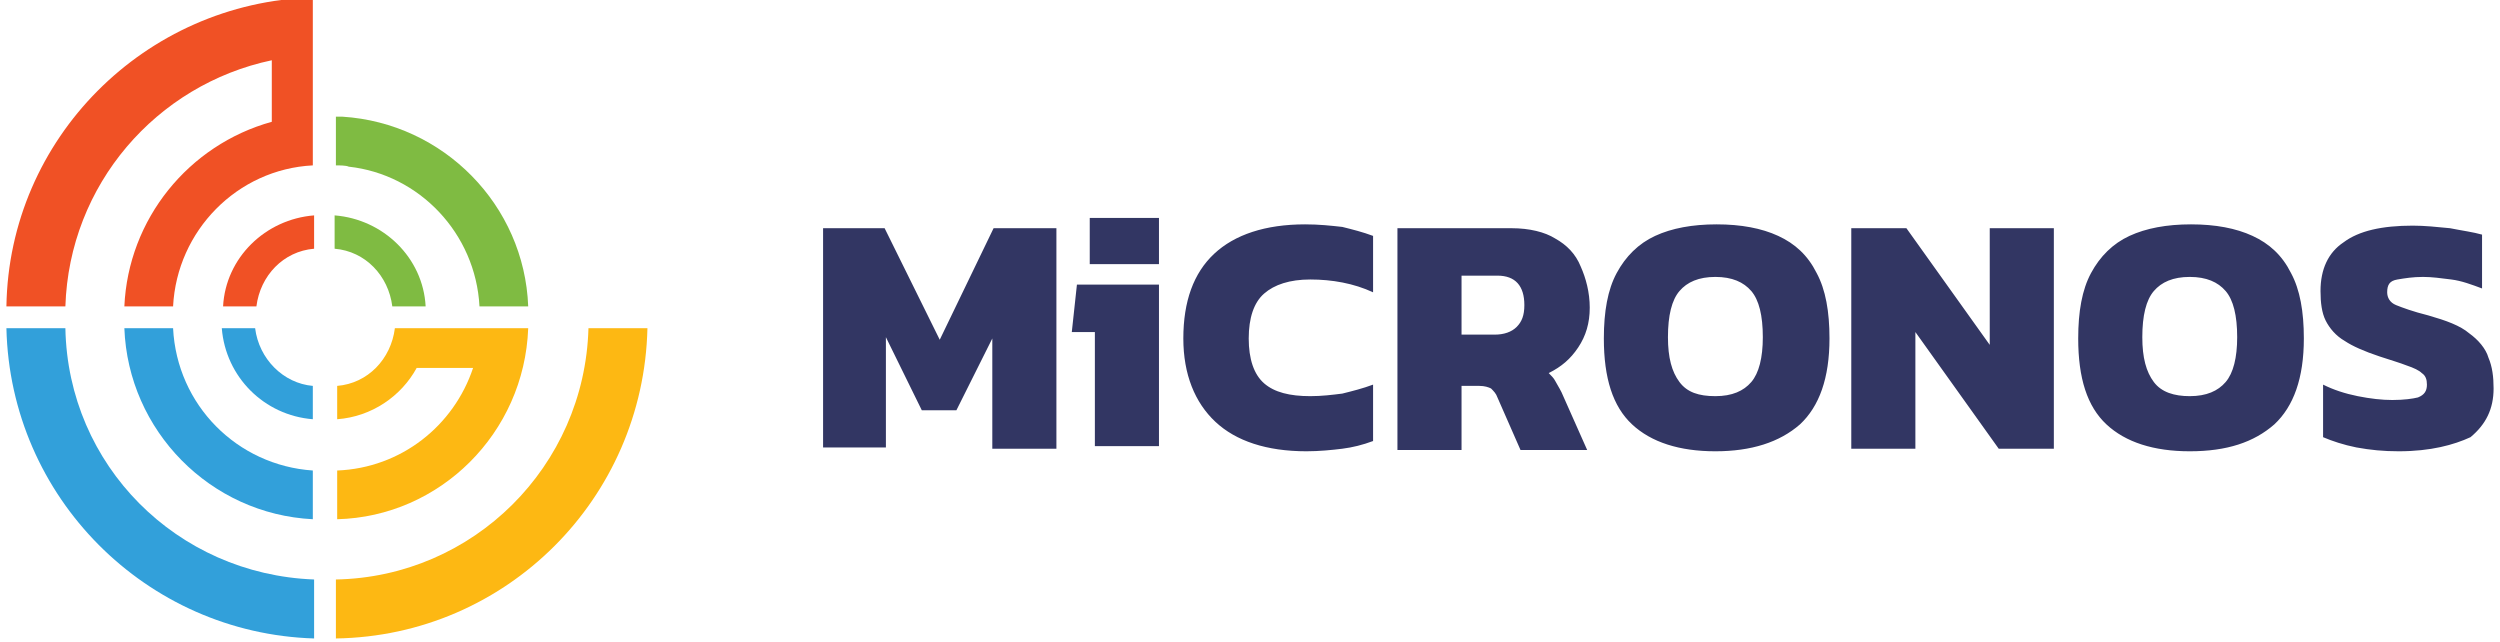
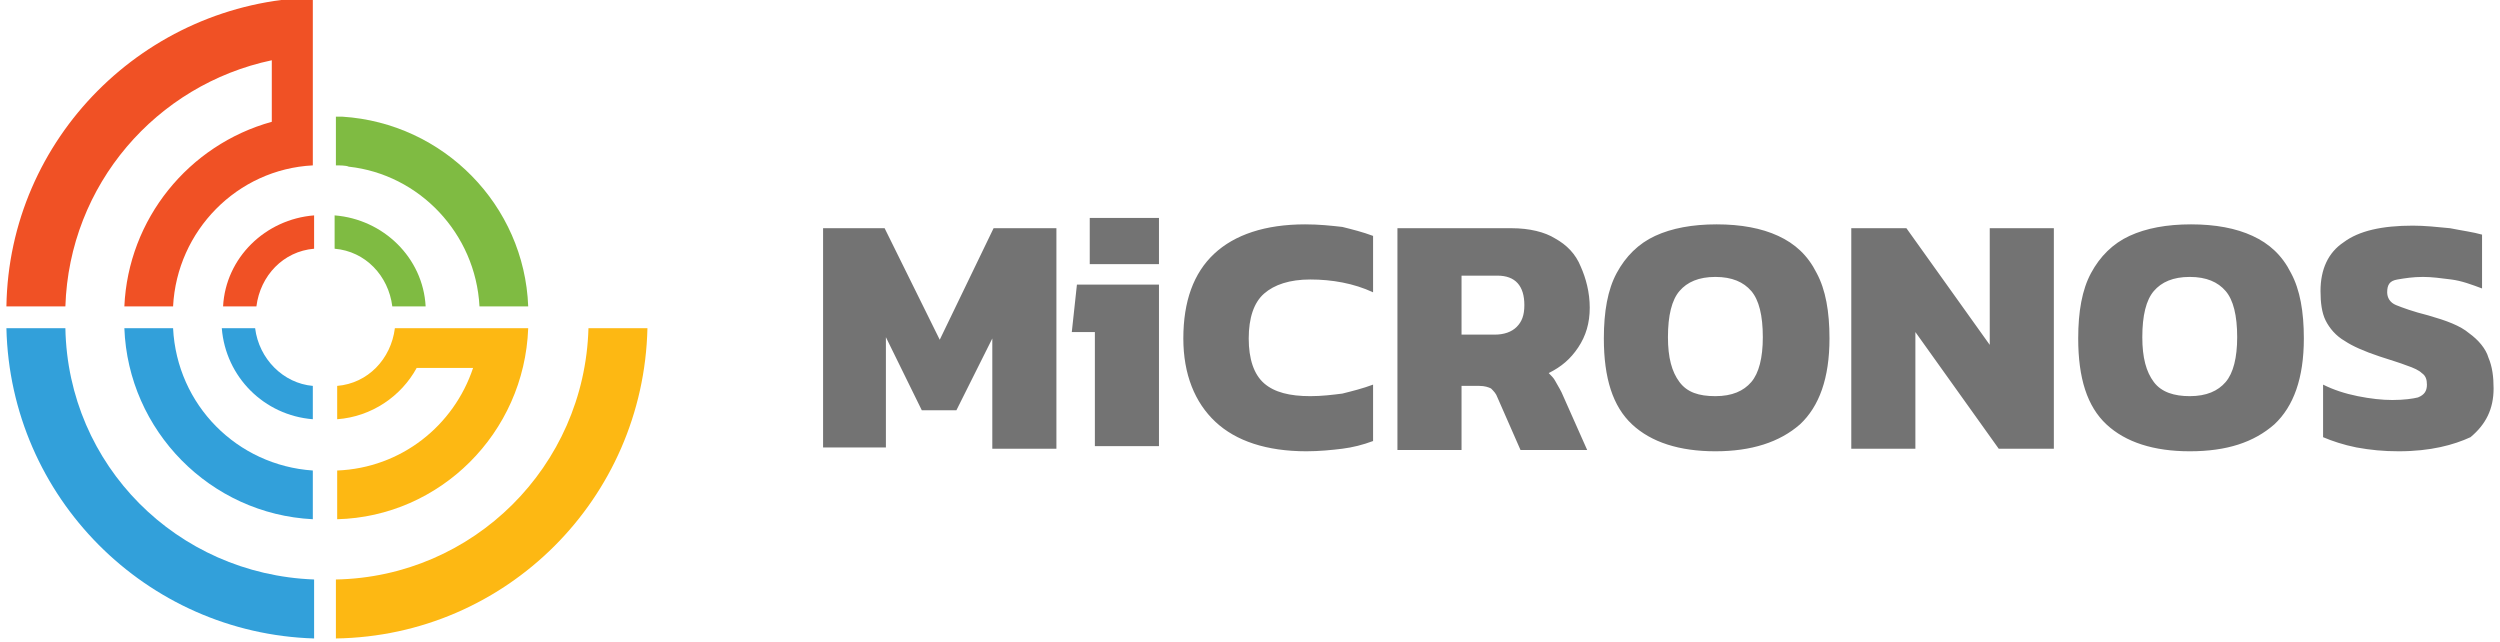
<svg xmlns="http://www.w3.org/2000/svg" xml:space="preserve" x="195" y="50" version="1.1" viewBox="0 0 195 50">
  <style>
              .st1{fill:#fdb813}.st2{fill:#32a0da}
            </style>
  <path fill="#f05125" d="M.5 23.9h4.6c.3-9.5 7.1-17.3 16.1-19.2v4.8C14.7 11.3 10 17.1 9.7 23.9h3.8c.3-5.9 5-10.7 10.9-11V-.2C11.3.2.7 10.8.5 23.9zm16.9 0H20c.3-2.4 2.1-4.3 4.5-4.5v-2.6c-3.8.3-6.9 3.3-7.1 7.1z" />
  <path d="M26.2 45.2v4.6c13.3-.2 24-10.9 24.3-24.2h-4.6c-.3 10.8-9 19.4-19.7 19.6z" class="st1" />
  <path d="M41.2 25.6H30.8c-.3 2.4-2.1 4.3-4.5 4.5v2.6c2.7-.2 5-1.8 6.2-4h4.4c-1.5 4.5-5.6 7.8-10.6 8v3.8c8-.2 14.6-6.7 14.9-14.9z" class="st1" />
  <path d="M5.1 25.6H.5c.3 13.2 10.9 23.8 24 24.2v-4.6c-10.7-.4-19.2-8.9-19.4-19.6z" class="st2" />
  <path d="M13.5 25.6H9.7c.3 8 6.7 14.5 14.7 14.9v-3.8c-5.9-.4-10.6-5.1-10.9-11.1zm6.4 0h-2.6c.3 3.8 3.3 6.8 7.1 7.1v-2.6c-2.3-.2-4.2-2.1-4.5-4.5z" class="st2" />
  <path fill="#7fbb42" d="M37.4 23.9h3.8C40.9 16 34.6 9.6 26.7 9.1h-.5v3.8c.3 0 .8 0 1 .1 5.5.6 9.9 5.2 10.2 10.9zm-4.2 0h-2.6c-.3-2.4-2.1-4.3-4.5-4.5v-2.6c3.8.3 6.9 3.3 7.1 7.1z" />
-   <path fill="#323663" d="M64.2 34.9V17.8H69l4.3 8.7 4.2-8.7h4.9V35h-5v-8.6L74.6 32h-2.7l-2.8-5.7v8.6h-4.9zM85 20.6V17h5.4v3.6H85zm.4 14.3v-9h-1.8l.4-3.7h6.4v12.6h-5zm16.5.3c-3.1 0-5.5-.8-7.1-2.3-1.6-1.5-2.5-3.7-2.5-6.5 0-2.9.8-5.1 2.4-6.6 1.6-1.5 4-2.3 7.1-2.3 1.1 0 2 .1 2.9.2.8.2 1.6.4 2.4.7v4.4c-1.5-.7-3.2-1-4.9-1-1.6 0-2.8.4-3.6 1.1-.8.7-1.2 1.9-1.2 3.5s.4 2.8 1.2 3.5c.8.7 2 1 3.6 1 .9 0 1.7-.1 2.5-.2.8-.2 1.6-.4 2.4-.7v4.4c-.8.3-1.6.5-2.4.6-.8.1-1.8.2-2.8.2zm7.1-.3V17.8h8.9c1.4 0 2.6.3 3.4.8.9.5 1.6 1.2 2 2.2.4.9.7 2 .7 3.2 0 1.2-.3 2.2-.9 3.1-.6.9-1.3 1.5-2.3 2 .2.2.4.4.5.6.1.2.3.5.5.9l2 4.5h-5.2l-1.8-4.1c-.1-.3-.3-.5-.5-.7-.2-.1-.5-.2-.9-.2H114v5h-5zm5-8.8h2.6c.7 0 1.3-.2 1.7-.6.4-.4.6-.9.6-1.7 0-1.5-.7-2.3-2.1-2.3H114v4.6zm19.8 9.1c-2.8 0-5-.7-6.5-2.1-1.5-1.4-2.2-3.6-2.2-6.7 0-2.1.3-3.8 1-5.1.7-1.3 1.7-2.3 3-2.9 1.3-.6 2.9-.9 4.8-.9s3.5.3 4.8.9c1.3.6 2.3 1.5 3 2.9.7 1.3 1 3 1 5.1 0 3.1-.8 5.3-2.3 6.7-1.6 1.4-3.8 2.1-6.6 2.1zm0-4.3c1.3 0 2.2-.4 2.8-1.1.6-.7.9-1.9.9-3.5 0-1.7-.3-2.9-.9-3.6-.6-.7-1.5-1.1-2.8-1.1-1.3 0-2.2.4-2.8 1.1-.6.7-.9 1.9-.9 3.6 0 1.6.3 2.7.9 3.5.6.8 1.5 1.1 2.8 1.1zm10.6 4V17.8h4.3l6.5 9.1v-9.1h5V35h-4.3l-6.5-9.1V35h-5zm26.4.3c-2.8 0-5-.7-6.5-2.1-1.5-1.4-2.2-3.6-2.2-6.7 0-2.1.3-3.8 1-5.1.7-1.3 1.7-2.3 3-2.9 1.3-.6 2.9-.9 4.8-.9s3.5.3 4.8.9c1.3.6 2.3 1.5 3 2.9.7 1.3 1 3 1 5.1 0 3.1-.8 5.3-2.3 6.7-1.6 1.4-3.7 2.1-6.6 2.1zm0-4.3c1.3 0 2.2-.4 2.8-1.1.6-.7.9-1.9.9-3.5 0-1.7-.3-2.9-.9-3.6-.6-.7-1.5-1.1-2.8-1.1-1.3 0-2.2.4-2.8 1.1-.6.7-.9 1.9-.9 3.6 0 1.6.3 2.7.9 3.5.6.8 1.6 1.1 2.8 1.1zm16.3 4.3c-1.2 0-2.2-.1-3.3-.3-1-.2-1.9-.5-2.6-.8V30c.8.4 1.7.7 2.7.9 1 .2 1.9.3 2.7.3.9 0 1.6-.1 2-.2.5-.2.7-.5.7-1 0-.4-.1-.7-.4-.9-.2-.2-.6-.4-1.2-.6-.5-.2-1.2-.4-2.1-.7-1.2-.4-2.1-.8-2.7-1.2-.7-.4-1.2-1-1.5-1.6-.3-.6-.4-1.4-.4-2.3 0-1.7.6-3 1.8-3.8 1.2-.9 3-1.3 5.4-1.3.9 0 1.9.1 2.9.2 1 .2 1.8.3 2.5.5v4.2c-.8-.3-1.6-.6-2.4-.7s-1.5-.2-2.2-.2c-.8 0-1.4.1-2 .2-.6.1-.8.4-.8 1 0 .4.2.8.7 1 .5.2 1.3.5 2.5.8 1.4.4 2.5.8 3.2 1.4.7.5 1.3 1.2 1.5 1.9.3.7.4 1.5.4 2.4 0 1.6-.6 2.8-1.8 3.8-1.3.6-3.1 1.1-5.6 1.1z" />
+   <path fill="#737373" d="M64.2 34.9V17.8H69l4.3 8.7 4.2-8.7h4.9V35h-5v-8.6L74.6 32h-2.7l-2.8-5.7v8.6h-4.9zM85 20.6V17h5.4v3.6H85zm.4 14.3v-9h-1.8l.4-3.7h6.4v12.6h-5zm16.5.3c-3.1 0-5.5-.8-7.1-2.3-1.6-1.5-2.5-3.7-2.5-6.5 0-2.9.8-5.1 2.4-6.6 1.6-1.5 4-2.3 7.1-2.3 1.1 0 2 .1 2.9.2.8.2 1.6.4 2.4.7v4.4c-1.5-.7-3.2-1-4.9-1-1.6 0-2.8.4-3.6 1.1-.8.7-1.2 1.9-1.2 3.5s.4 2.8 1.2 3.5c.8.7 2 1 3.6 1 .9 0 1.7-.1 2.5-.2.8-.2 1.6-.4 2.4-.7v4.4c-.8.3-1.6.5-2.4.6-.8.1-1.8.2-2.8.2zm7.1-.3V17.8h8.9c1.4 0 2.6.3 3.4.8.9.5 1.6 1.2 2 2.2.4.9.7 2 .7 3.2 0 1.2-.3 2.2-.9 3.1-.6.9-1.3 1.5-2.3 2 .2.2.4.4.5.6.1.2.3.5.5.9l2 4.5h-5.2l-1.8-4.1c-.1-.3-.3-.5-.5-.7-.2-.1-.5-.2-.9-.2H114v5h-5zm5-8.8h2.6c.7 0 1.3-.2 1.7-.6.4-.4.6-.9.6-1.7 0-1.5-.7-2.3-2.1-2.3H114v4.6zm19.8 9.1c-2.8 0-5-.7-6.5-2.1-1.5-1.4-2.2-3.6-2.2-6.7 0-2.1.3-3.8 1-5.1.7-1.3 1.7-2.3 3-2.9 1.3-.6 2.9-.9 4.8-.9s3.5.3 4.8.9c1.3.6 2.3 1.5 3 2.9.7 1.3 1 3 1 5.1 0 3.1-.8 5.3-2.3 6.7-1.6 1.4-3.8 2.1-6.6 2.1zm0-4.3c1.3 0 2.2-.4 2.8-1.1.6-.7.9-1.9.9-3.5 0-1.7-.3-2.9-.9-3.6-.6-.7-1.5-1.1-2.8-1.1-1.3 0-2.2.4-2.8 1.1-.6.7-.9 1.9-.9 3.6 0 1.6.3 2.7.9 3.5.6.8 1.5 1.1 2.8 1.1zm10.6 4V17.8h4.3l6.5 9.1v-9.1h5V35h-4.3l-6.5-9.1V35h-5zm26.4.3c-2.8 0-5-.7-6.5-2.1-1.5-1.4-2.2-3.6-2.2-6.7 0-2.1.3-3.8 1-5.1.7-1.3 1.7-2.3 3-2.9 1.3-.6 2.9-.9 4.8-.9s3.5.3 4.8.9c1.3.6 2.3 1.5 3 2.9.7 1.3 1 3 1 5.1 0 3.1-.8 5.3-2.3 6.7-1.6 1.4-3.7 2.1-6.6 2.1zm0-4.3c1.3 0 2.2-.4 2.8-1.1.6-.7.9-1.9.9-3.5 0-1.7-.3-2.9-.9-3.6-.6-.7-1.5-1.1-2.8-1.1-1.3 0-2.2.4-2.8 1.1-.6.7-.9 1.9-.9 3.6 0 1.6.3 2.7.9 3.5.6.8 1.6 1.1 2.8 1.1zm16.3 4.3c-1.2 0-2.2-.1-3.3-.3-1-.2-1.9-.5-2.6-.8V30c.8.4 1.7.7 2.7.9 1 .2 1.9.3 2.7.3.9 0 1.6-.1 2-.2.5-.2.7-.5.7-1 0-.4-.1-.7-.4-.9-.2-.2-.6-.4-1.2-.6-.5-.2-1.2-.4-2.1-.7-1.2-.4-2.1-.8-2.7-1.2-.7-.4-1.2-1-1.5-1.6-.3-.6-.4-1.4-.4-2.3 0-1.7.6-3 1.8-3.8 1.2-.9 3-1.3 5.4-1.3.9 0 1.9.1 2.9.2 1 .2 1.8.3 2.5.5v4.2c-.8-.3-1.6-.6-2.4-.7s-1.5-.2-2.2-.2c-.8 0-1.4.1-2 .2-.6.1-.8.4-.8 1 0 .4.2.8.7 1 .5.2 1.3.5 2.5.8 1.4.4 2.5.8 3.2 1.4.7.5 1.3 1.2 1.5 1.9.3.7.4 1.5.4 2.4 0 1.6-.6 2.8-1.8 3.8-1.3.6-3.1 1.1-5.6 1.1z" />
</svg>
